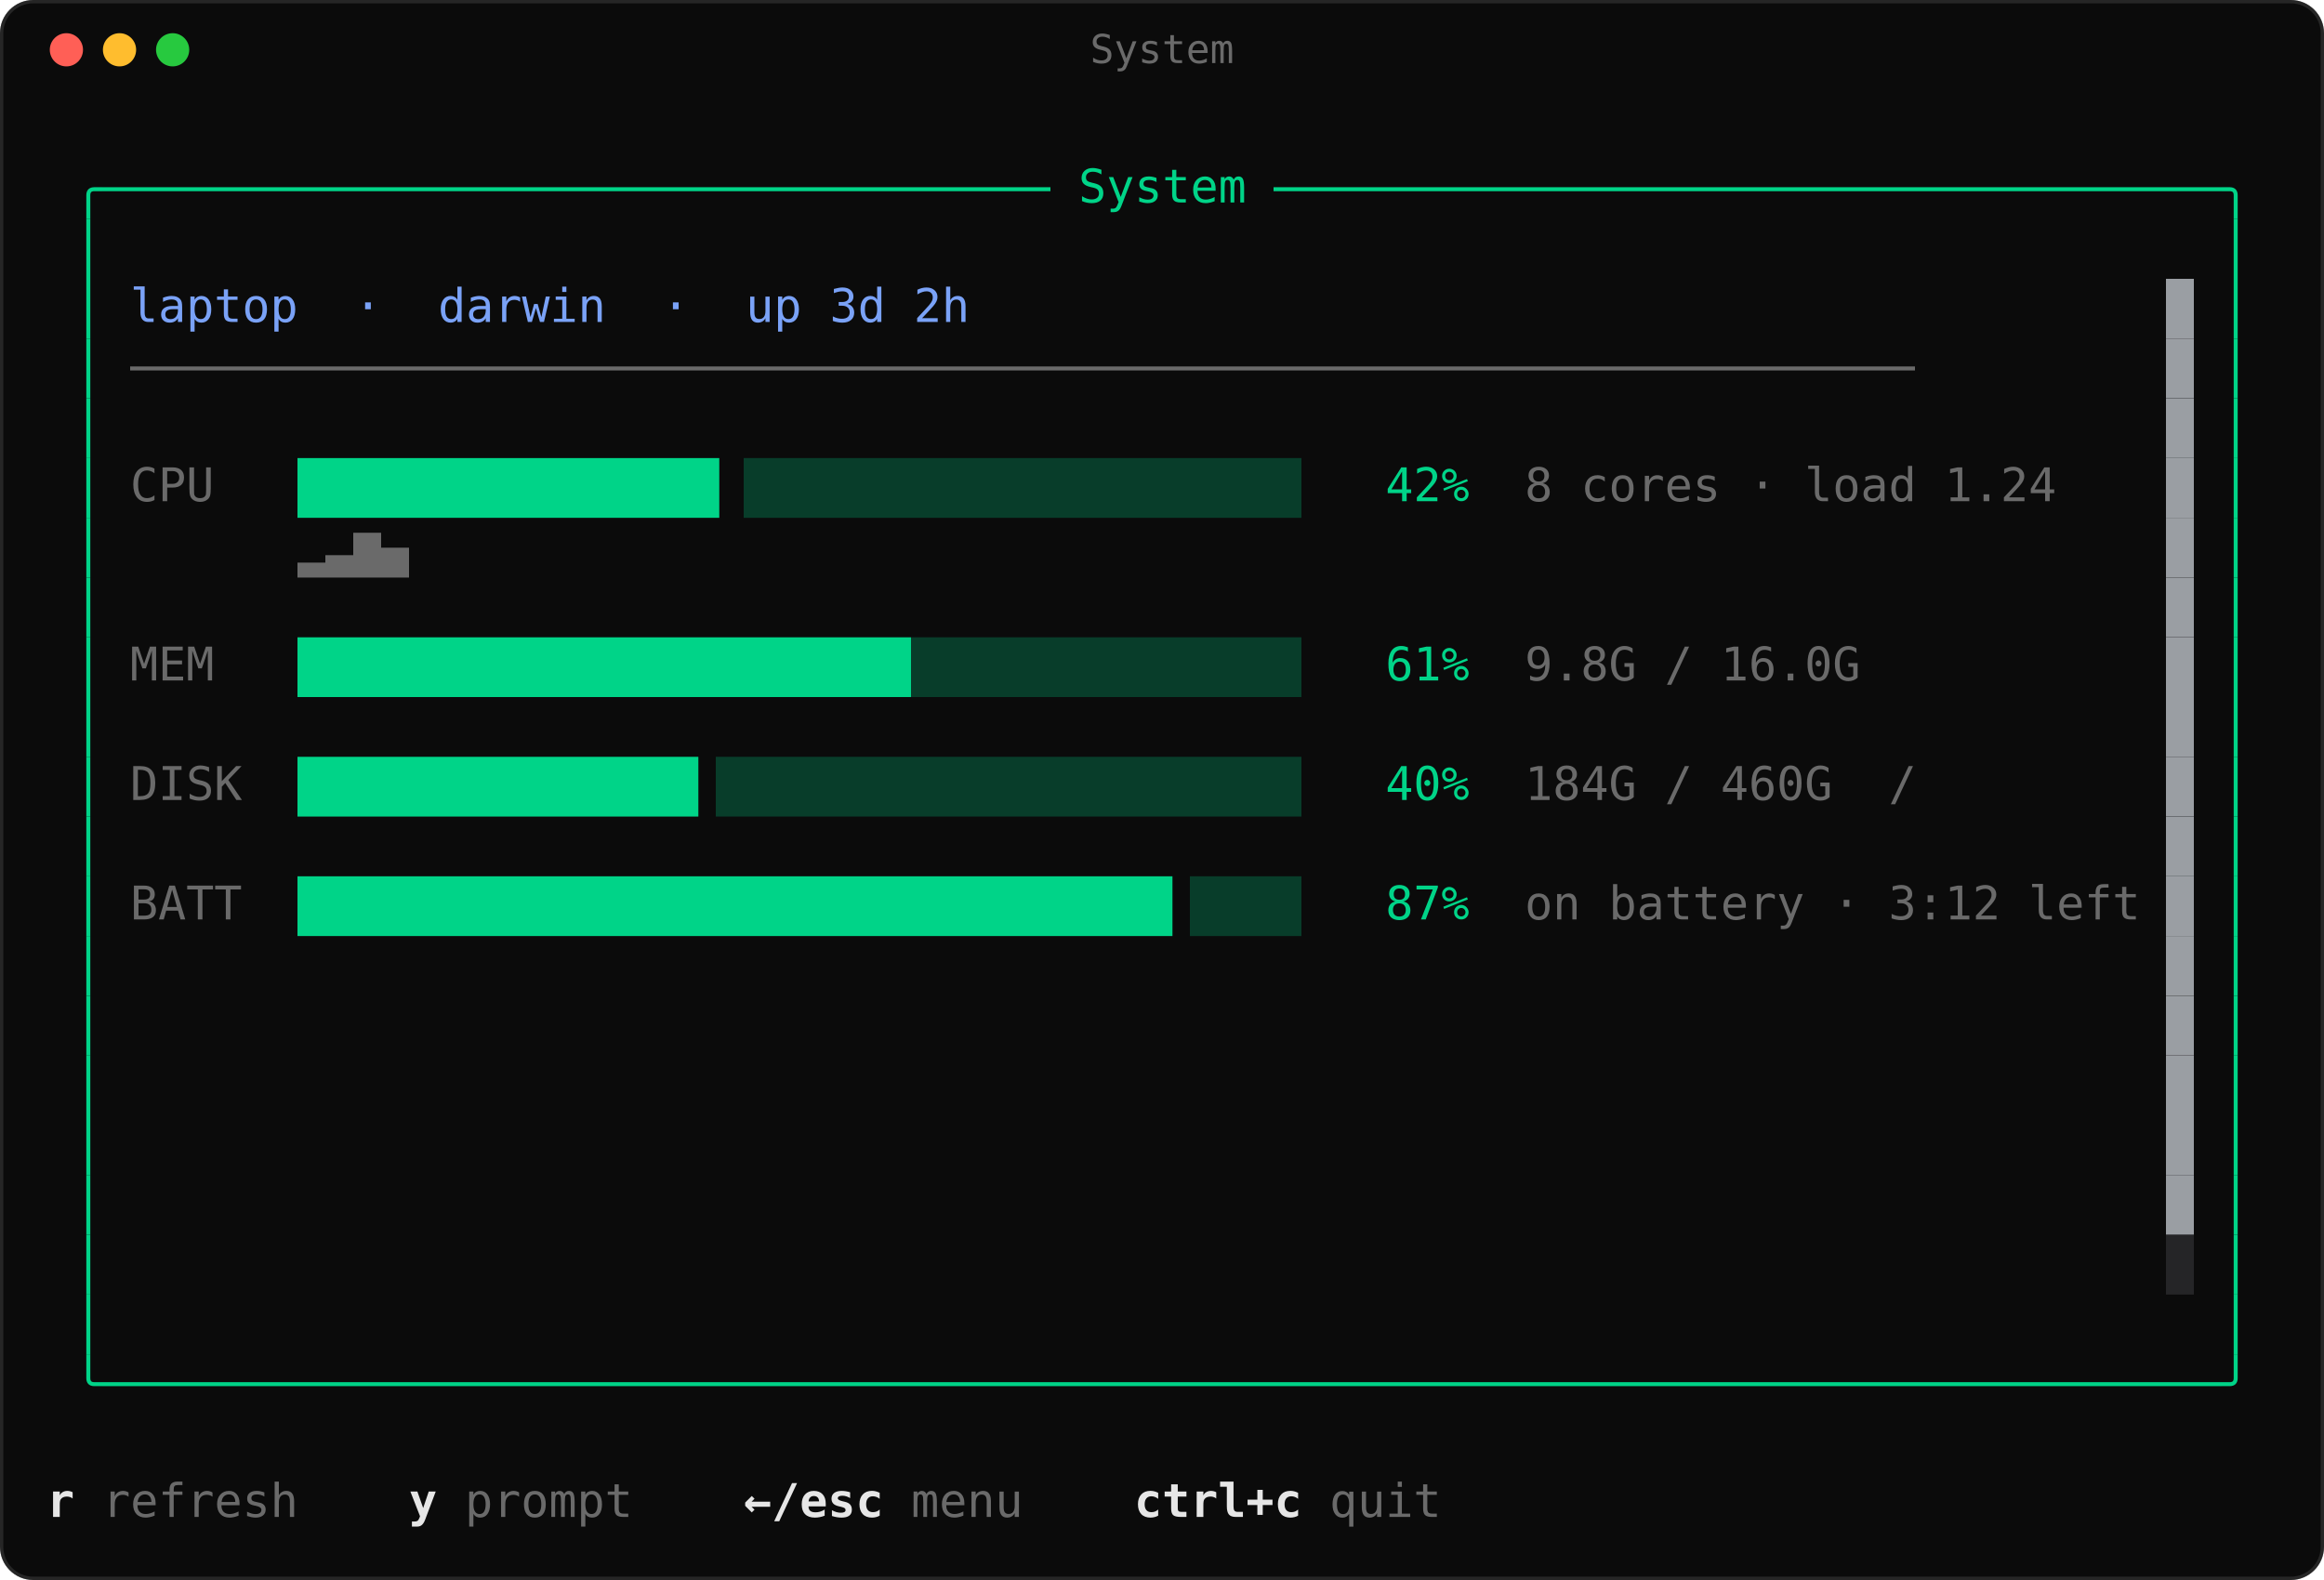
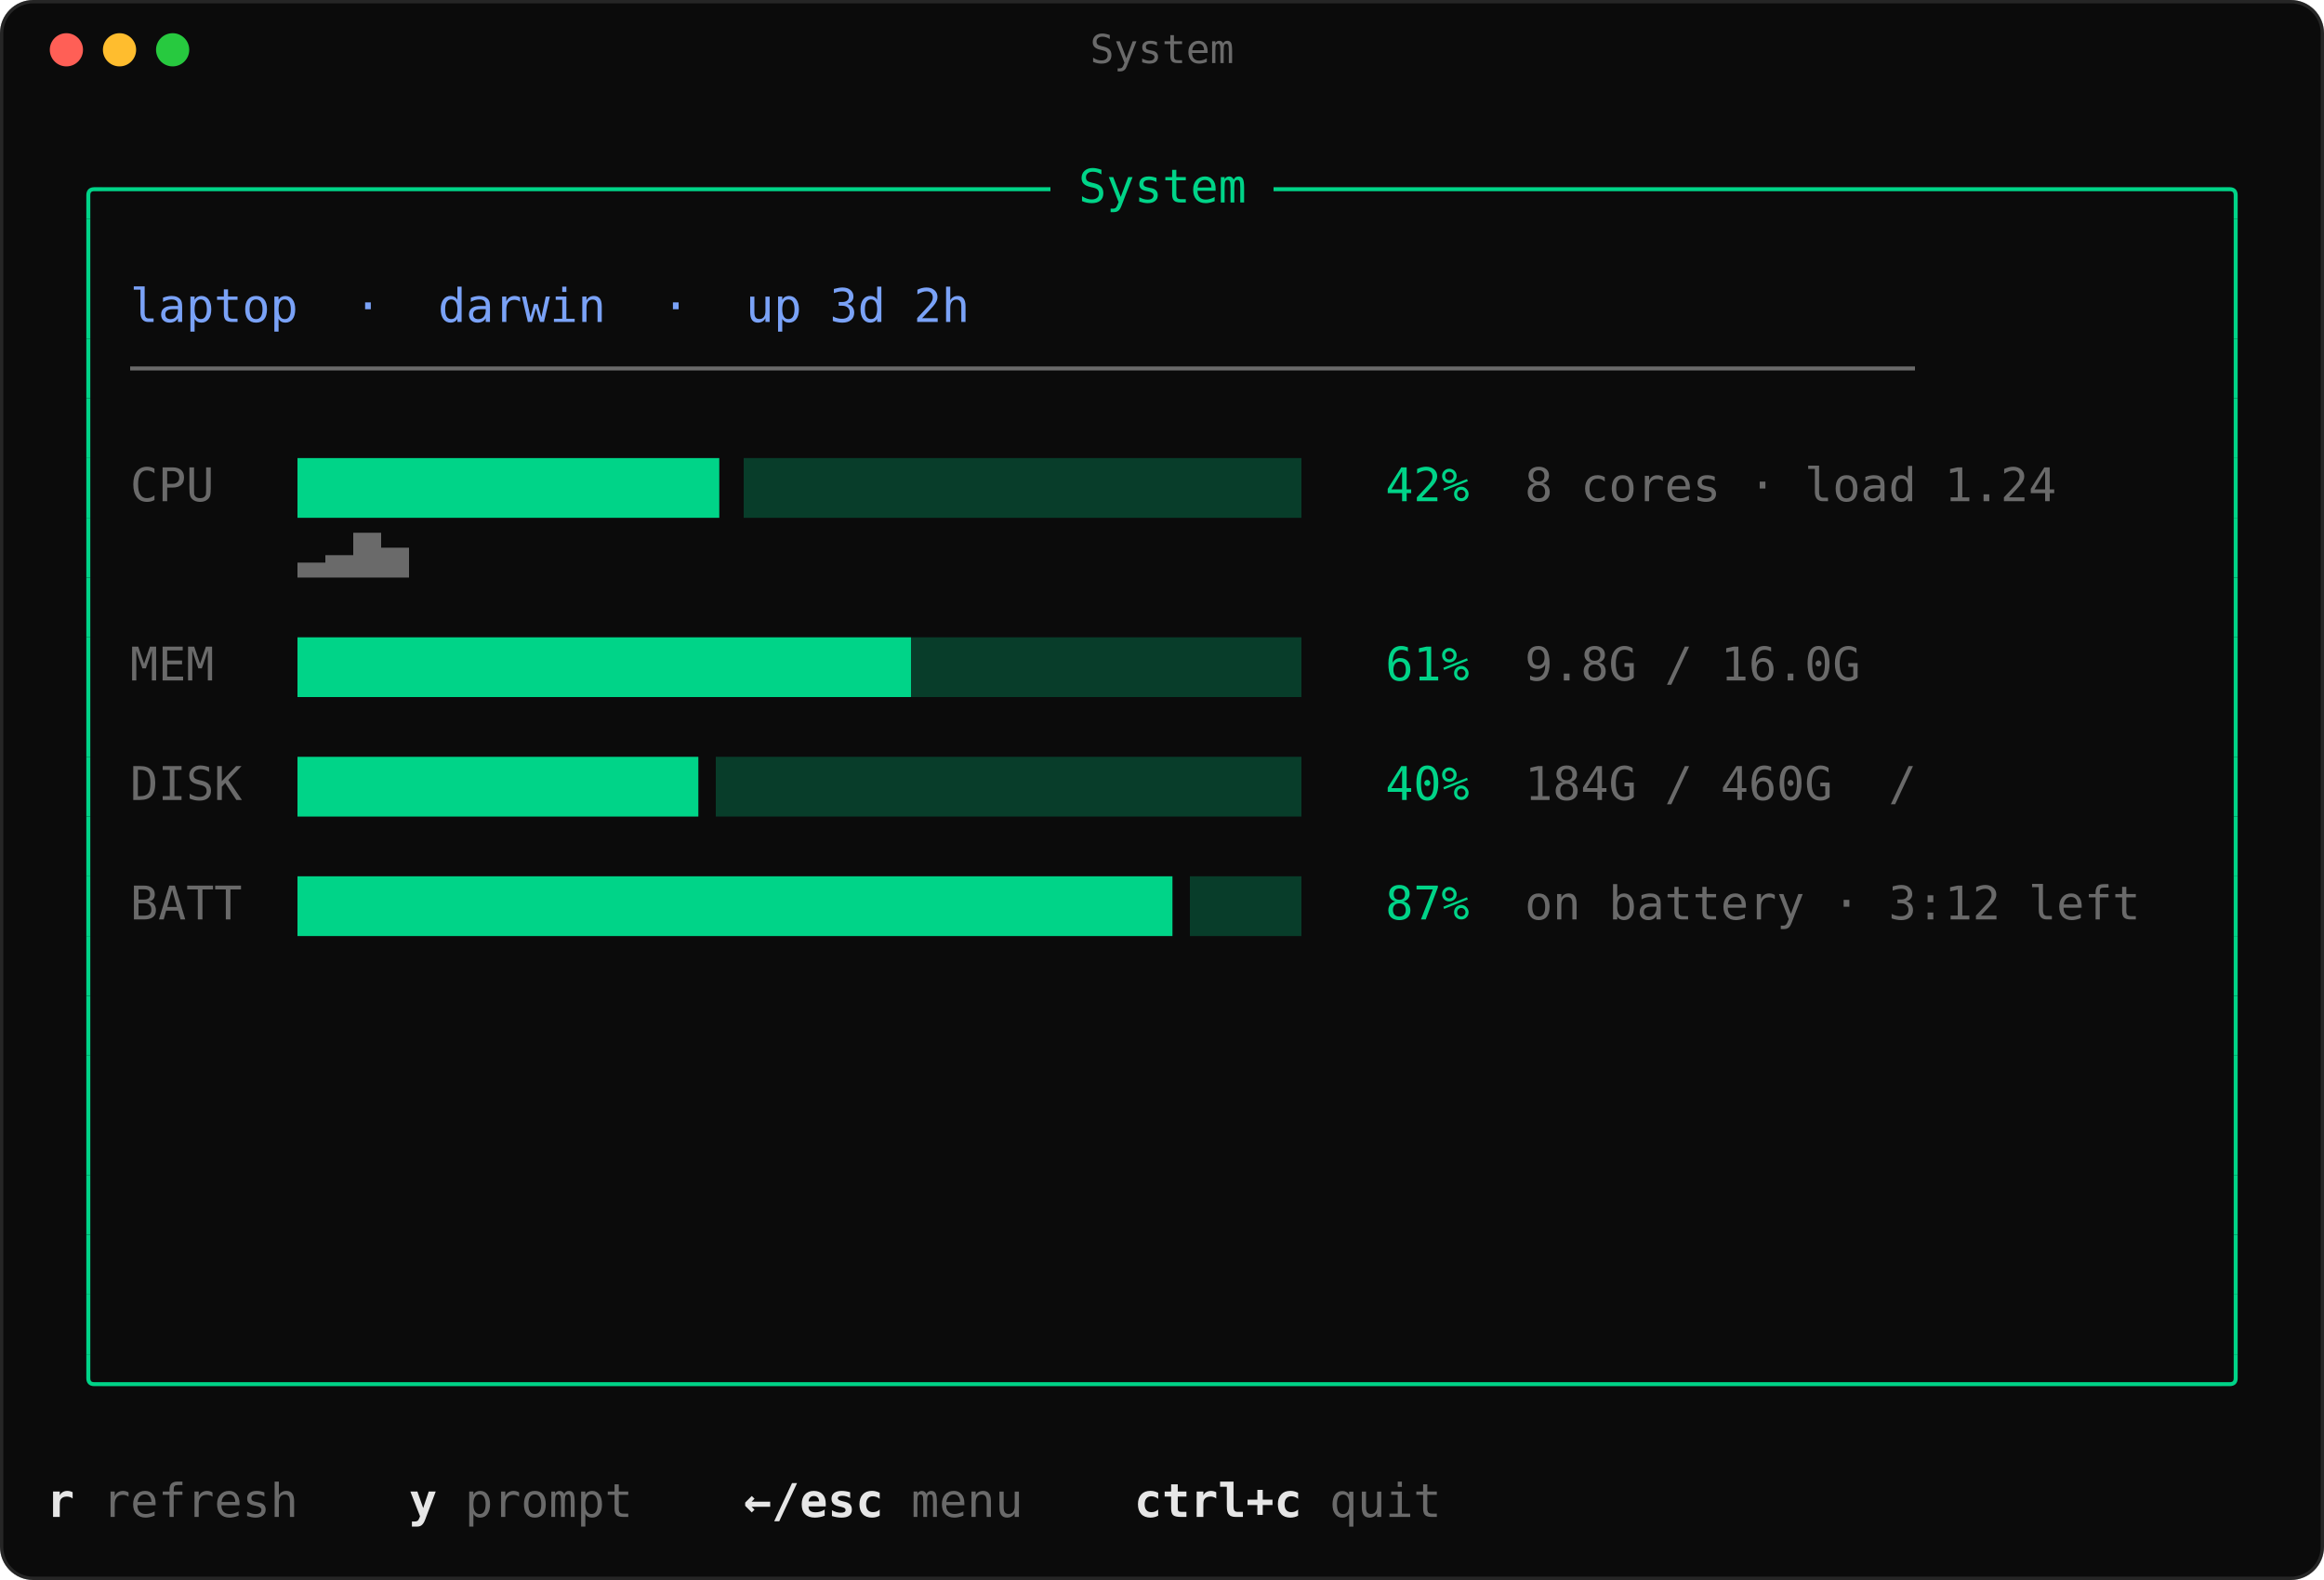
<svg xmlns="http://www.w3.org/2000/svg" width="700" height="476" viewBox="0 0 700 476" font-family="ui-monospace,'SF Mono',SFMono-Regular,Menlo,Consolas,'DejaVu Sans Mono','Liberation Mono',monospace" font-size="14">
  <rect width="700" height="476" rx="10" fill="#0b0b0b" />
  <rect x="0.5" y="0.5" width="699" height="475" rx="9.5" fill="none" stroke="#5a5a5a" stroke-opacity="0.35" />
  <circle cx="20" cy="15" r="5" fill="#ff5f56" />
  <circle cx="36" cy="15" r="5" fill="#ffbd2e" />
  <circle cx="52" cy="15" r="5" fill="#27c93f" />
  <text x="350" y="19" fill="#6a6a6a" font-size="12" text-anchor="middle">System</text>
  <path d="M30.8 57H28.4M26.6 66V58.8M28.4 57Q26.6 57 26.6 58.8" stroke="#00d488" stroke-width="1.2" fill="none" />
  <path d="M30.8 57H316.4" stroke="#00d488" stroke-width="1.2" fill="none" />
  <text x="316.4" y="61" fill="#00d488" textLength="67.2" lengthAdjust="spacingAndGlyphs" xml:space="preserve"> System </text>
  <path d="M383.6 57H669.2" stroke="#00d488" stroke-width="1.2" fill="none" />
  <path d="M669.2 57H671.6M673.4 66V58.8M671.6 57Q673.4 57 673.4 58.8" stroke="#00d488" stroke-width="1.2" fill="none" />
  <path d="M26.6 66V84" stroke="#00d488" stroke-width="1.2" fill="none" />
  <path d="M673.4 66V84" stroke="#00d488" stroke-width="1.2" fill="none" />
  <path d="M26.6 84V102" stroke="#00d488" stroke-width="1.2" fill="none" />
  <text x="39.2" y="97" fill="#7aa2f7" textLength="252" lengthAdjust="spacingAndGlyphs" xml:space="preserve">laptop  ·  darwin  ·  up 3d 2h</text>
-   <rect x="652.4" y="84" width="8.4" height="18" fill="#252527" />
-   <rect x="652.4" y="84" width="8.4" height="18" fill="#9a9ea3" />
  <path d="M673.4 84V102" stroke="#00d488" stroke-width="1.2" fill="none" />
  <path d="M26.6 102V120" stroke="#00d488" stroke-width="1.2" fill="none" />
  <path d="M39.2 111H576.8" stroke="#6a6a6a" stroke-width="1.2" fill="none" />
-   <rect x="652.4" y="102" width="8.4" height="18" fill="#252527" />
-   <rect x="652.4" y="102" width="8.4" height="18" fill="#9a9ea3" />
  <path d="M673.4 102V120" stroke="#00d488" stroke-width="1.2" fill="none" />
  <path d="M26.6 120V138" stroke="#00d488" stroke-width="1.2" fill="none" />
-   <rect x="652.4" y="120" width="8.4" height="18" fill="#252527" />
-   <rect x="652.4" y="120" width="8.4" height="18" fill="#9a9ea3" />
  <path d="M673.4 120V138" stroke="#00d488" stroke-width="1.2" fill="none" />
  <path d="M26.6 138V156" stroke="#00d488" stroke-width="1.2" fill="none" />
  <text x="39.2" y="151" fill="#6a6a6a" textLength="50.4" lengthAdjust="spacingAndGlyphs" xml:space="preserve">CPU   </text>
  <rect x="89.6" y="138" width="126" height="18" fill="#00d488" />
  <rect x="215.6" y="138" width="1.05" height="18" fill="#00d488" />
  <rect x="224" y="138" width="168" height="18" fill="#00d488" opacity="0.25" />
  <text x="392" y="151" fill="#00d488" textLength="50.4" lengthAdjust="spacingAndGlyphs" xml:space="preserve">   42%</text>
  <text x="442.4" y="151" fill="#6a6a6a" textLength="176.4" lengthAdjust="spacingAndGlyphs" xml:space="preserve">  8 cores · load 1.24</text>
-   <rect x="652.4" y="138" width="8.4" height="18" fill="#252527" />
-   <rect x="652.4" y="138" width="8.4" height="18" fill="#9a9ea3" />
  <path d="M673.4 138V156" stroke="#00d488" stroke-width="1.2" fill="none" />
  <path d="M26.6 156V174" stroke="#00d488" stroke-width="1.2" fill="none" />
  <rect x="89.6" y="169.5" width="8.4" height="4.5" fill="#6a6a6a" />
  <rect x="98" y="167.25" width="8.4" height="6.75" fill="#6a6a6a" />
  <rect x="106.4" y="160.5" width="8.4" height="13.5" fill="#6a6a6a" />
  <rect x="114.8" y="165" width="8.4" height="9" fill="#6a6a6a" />
-   <rect x="652.4" y="156" width="8.4" height="18" fill="#252527" />
-   <rect x="652.4" y="156" width="8.4" height="18" fill="#9a9ea3" />
  <path d="M673.4 156V174" stroke="#00d488" stroke-width="1.2" fill="none" />
  <path d="M26.6 174V192" stroke="#00d488" stroke-width="1.2" fill="none" />
-   <rect x="652.4" y="174" width="8.4" height="18" fill="#252527" />
-   <rect x="652.4" y="174" width="8.4" height="18" fill="#9a9ea3" />
  <path d="M673.4 174V192" stroke="#00d488" stroke-width="1.2" fill="none" />
  <path d="M26.6 192V210" stroke="#00d488" stroke-width="1.2" fill="none" />
  <text x="39.2" y="205" fill="#6a6a6a" textLength="50.4" lengthAdjust="spacingAndGlyphs" xml:space="preserve">MEM   </text>
  <rect x="89.6" y="192" width="184.8" height="18" fill="#00d488" />
  <rect x="274.4" y="192" width="117.6" height="18" fill="#00d488" opacity="0.25" />
  <text x="392" y="205" fill="#00d488" textLength="50.4" lengthAdjust="spacingAndGlyphs" xml:space="preserve">   61%</text>
  <text x="442.4" y="205" fill="#6a6a6a" textLength="117.6" lengthAdjust="spacingAndGlyphs" xml:space="preserve">  9.8G / 16.0G</text>
-   <rect x="652.4" y="192" width="8.4" height="18" fill="#252527" />
-   <rect x="652.4" y="192" width="8.4" height="18" fill="#9a9ea3" />
  <path d="M673.4 192V210" stroke="#00d488" stroke-width="1.2" fill="none" />
  <path d="M26.6 210V228" stroke="#00d488" stroke-width="1.2" fill="none" />
-   <rect x="652.4" y="210" width="8.4" height="18" fill="#252527" />
-   <rect x="652.4" y="210" width="8.4" height="18" fill="#9a9ea3" />
  <path d="M673.4 210V228" stroke="#00d488" stroke-width="1.2" fill="none" />
  <path d="M26.6 228V246" stroke="#00d488" stroke-width="1.2" fill="none" />
  <text x="39.2" y="241" fill="#6a6a6a" textLength="50.4" lengthAdjust="spacingAndGlyphs" xml:space="preserve">DISK  </text>
  <rect x="89.6" y="228" width="117.6" height="18" fill="#00d488" />
  <rect x="207.2" y="228" width="3.15" height="18" fill="#00d488" />
  <rect x="215.6" y="228" width="176.4" height="18" fill="#00d488" opacity="0.25" />
  <text x="392" y="241" fill="#00d488" textLength="50.4" lengthAdjust="spacingAndGlyphs" xml:space="preserve">   40%</text>
  <text x="442.4" y="241" fill="#6a6a6a" textLength="134.4" lengthAdjust="spacingAndGlyphs" xml:space="preserve">  184G / 460G  /</text>
-   <rect x="652.4" y="228" width="8.4" height="18" fill="#252527" />
-   <rect x="652.4" y="228" width="8.4" height="18" fill="#9a9ea3" />
  <path d="M673.4 228V246" stroke="#00d488" stroke-width="1.2" fill="none" />
  <path d="M26.6 246V264" stroke="#00d488" stroke-width="1.2" fill="none" />
-   <rect x="652.4" y="246" width="8.4" height="18" fill="#252527" />
-   <rect x="652.4" y="246" width="8.4" height="18" fill="#9a9ea3" />
  <path d="M673.4 246V264" stroke="#00d488" stroke-width="1.2" fill="none" />
  <path d="M26.6 264V282" stroke="#00d488" stroke-width="1.2" fill="none" />
  <text x="39.2" y="277" fill="#6a6a6a" textLength="50.4" lengthAdjust="spacingAndGlyphs" xml:space="preserve">BATT  </text>
  <rect x="89.6" y="264" width="260.4" height="18" fill="#00d488" />
  <rect x="350" y="264" width="3.15" height="18" fill="#00d488" />
  <rect x="358.4" y="264" width="33.6" height="18" fill="#00d488" opacity="0.25" />
  <text x="392" y="277" fill="#00d488" textLength="50.4" lengthAdjust="spacingAndGlyphs" xml:space="preserve">   87%</text>
  <text x="442.4" y="277" fill="#6a6a6a" textLength="201.6" lengthAdjust="spacingAndGlyphs" xml:space="preserve">  on battery · 3:12 left</text>
-   <rect x="652.4" y="264" width="8.4" height="18" fill="#252527" />
-   <rect x="652.4" y="264" width="8.4" height="18" fill="#9a9ea3" />
  <path d="M673.4 264V282" stroke="#00d488" stroke-width="1.2" fill="none" />
  <path d="M26.6 282V300" stroke="#00d488" stroke-width="1.2" fill="none" />
-   <rect x="652.4" y="282" width="8.4" height="18" fill="#252527" />
-   <rect x="652.4" y="282" width="8.4" height="18" fill="#9a9ea3" />
  <path d="M673.4 282V300" stroke="#00d488" stroke-width="1.2" fill="none" />
  <path d="M26.6 300V318" stroke="#00d488" stroke-width="1.2" fill="none" />
-   <rect x="652.4" y="300" width="8.4" height="18" fill="#252527" />
-   <rect x="652.4" y="300" width="8.4" height="18" fill="#9a9ea3" />
  <path d="M673.4 300V318" stroke="#00d488" stroke-width="1.2" fill="none" />
  <path d="M26.6 318V336" stroke="#00d488" stroke-width="1.2" fill="none" />
-   <rect x="652.4" y="318" width="8.4" height="18" fill="#252527" />
-   <rect x="652.4" y="318" width="8.4" height="18" fill="#9a9ea3" />
  <path d="M673.4 318V336" stroke="#00d488" stroke-width="1.2" fill="none" />
  <path d="M26.6 336V354" stroke="#00d488" stroke-width="1.2" fill="none" />
-   <rect x="652.4" y="336" width="8.4" height="18" fill="#252527" />
-   <rect x="652.4" y="336" width="8.4" height="18" fill="#9a9ea3" />
  <path d="M673.4 336V354" stroke="#00d488" stroke-width="1.2" fill="none" />
  <path d="M26.6 354V372" stroke="#00d488" stroke-width="1.2" fill="none" />
-   <rect x="652.4" y="354" width="8.4" height="18" fill="#252527" />
-   <rect x="652.4" y="354" width="8.4" height="18" fill="#9a9ea3" />
  <path d="M673.4 354V372" stroke="#00d488" stroke-width="1.2" fill="none" />
  <path d="M26.6 372V390" stroke="#00d488" stroke-width="1.2" fill="none" />
-   <rect x="652.4" y="372" width="8.4" height="18" fill="#252527" />
  <path d="M673.4 372V390" stroke="#00d488" stroke-width="1.2" fill="none" />
  <path d="M26.6 390V408" stroke="#00d488" stroke-width="1.2" fill="none" />
  <path d="M673.4 390V408" stroke="#00d488" stroke-width="1.2" fill="none" />
  <path d="M30.8 417H28.4M26.6 408V415.2M28.4 417Q26.6 417 26.6 415.2" stroke="#00d488" stroke-width="1.2" fill="none" />
  <path d="M30.8 417H669.2" stroke="#00d488" stroke-width="1.2" fill="none" />
  <path d="M669.2 417H671.6M673.4 408V415.2M671.6 417Q673.4 417 673.4 415.2" stroke="#00d488" stroke-width="1.2" fill="none" />
  <text x="14" y="457" fill="#e6e6e6" textLength="8.4" lengthAdjust="spacingAndGlyphs" xml:space="preserve" font-weight="bold">r</text>
  <text x="22.4" y="457" fill="#6a6a6a" textLength="100.8" lengthAdjust="spacingAndGlyphs" xml:space="preserve"> refresh    </text>
  <text x="123.2" y="457" fill="#e6e6e6" textLength="8.4" lengthAdjust="spacingAndGlyphs" xml:space="preserve" font-weight="bold">y</text>
  <text x="131.6" y="457" fill="#6a6a6a" textLength="92.4" lengthAdjust="spacingAndGlyphs" xml:space="preserve"> prompt    </text>
  <text x="224" y="457" fill="#e6e6e6" textLength="42" lengthAdjust="spacingAndGlyphs" xml:space="preserve" font-weight="bold">←/esc</text>
  <text x="266" y="457" fill="#6a6a6a" textLength="75.6" lengthAdjust="spacingAndGlyphs" xml:space="preserve"> menu    </text>
  <text x="341.6" y="457" fill="#e6e6e6" textLength="50.4" lengthAdjust="spacingAndGlyphs" xml:space="preserve" font-weight="bold">ctrl+c</text>
  <text x="392" y="457" fill="#6a6a6a" textLength="42" lengthAdjust="spacingAndGlyphs" xml:space="preserve"> quit</text>
</svg>
